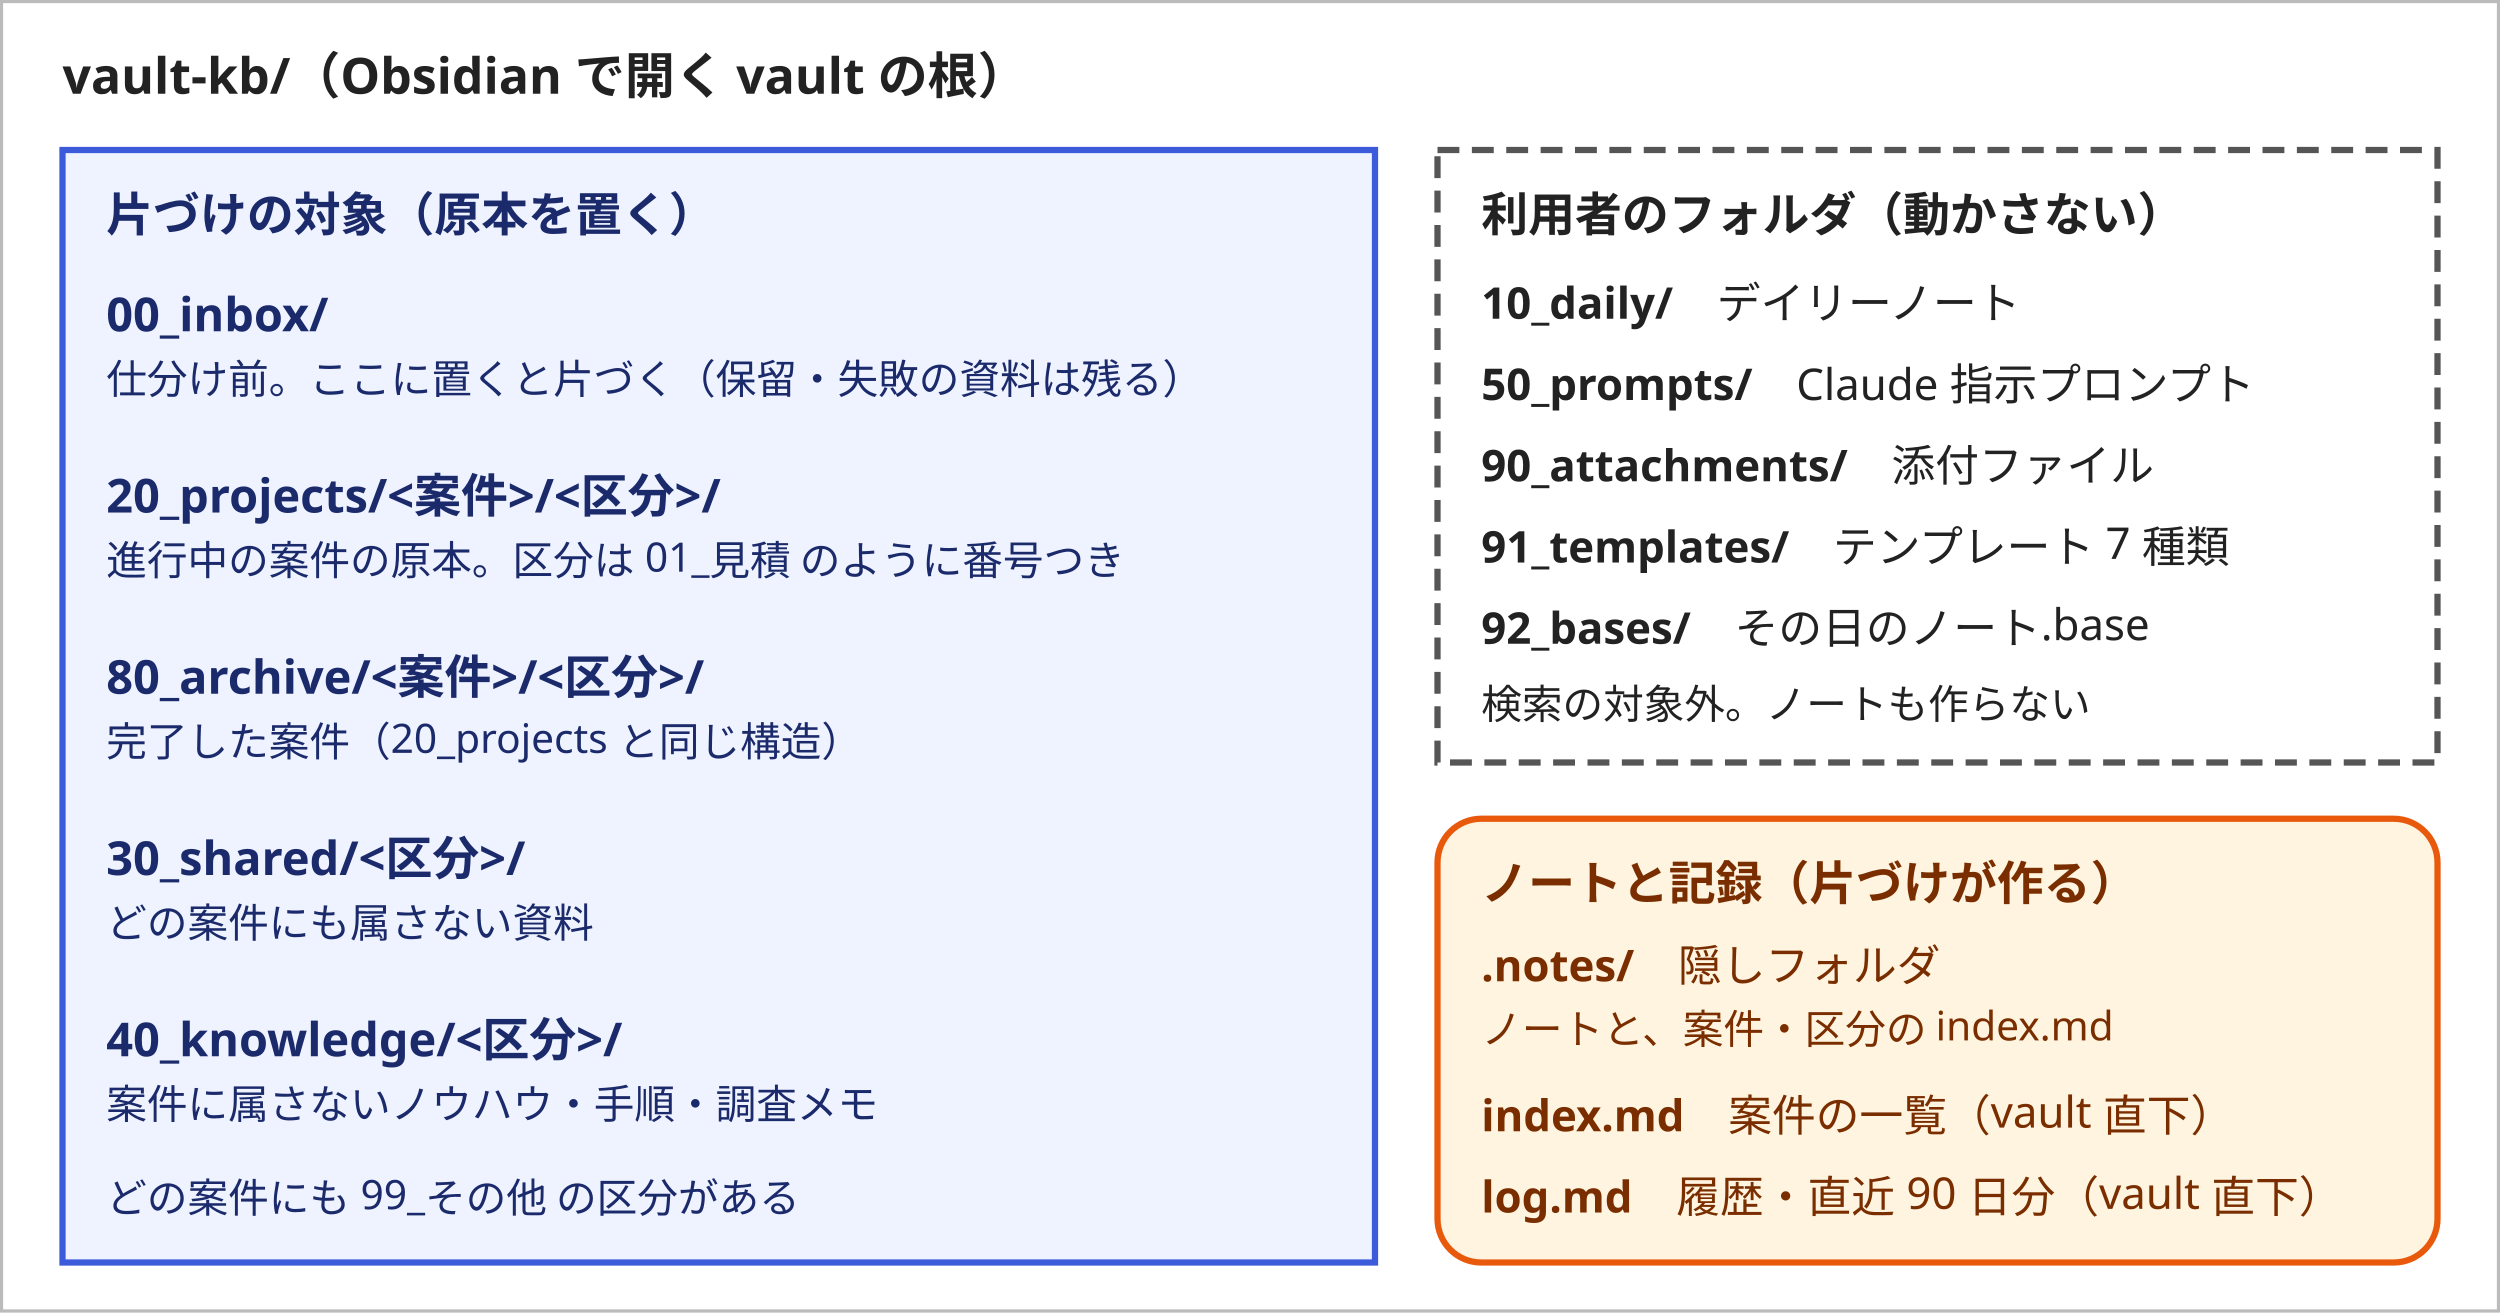
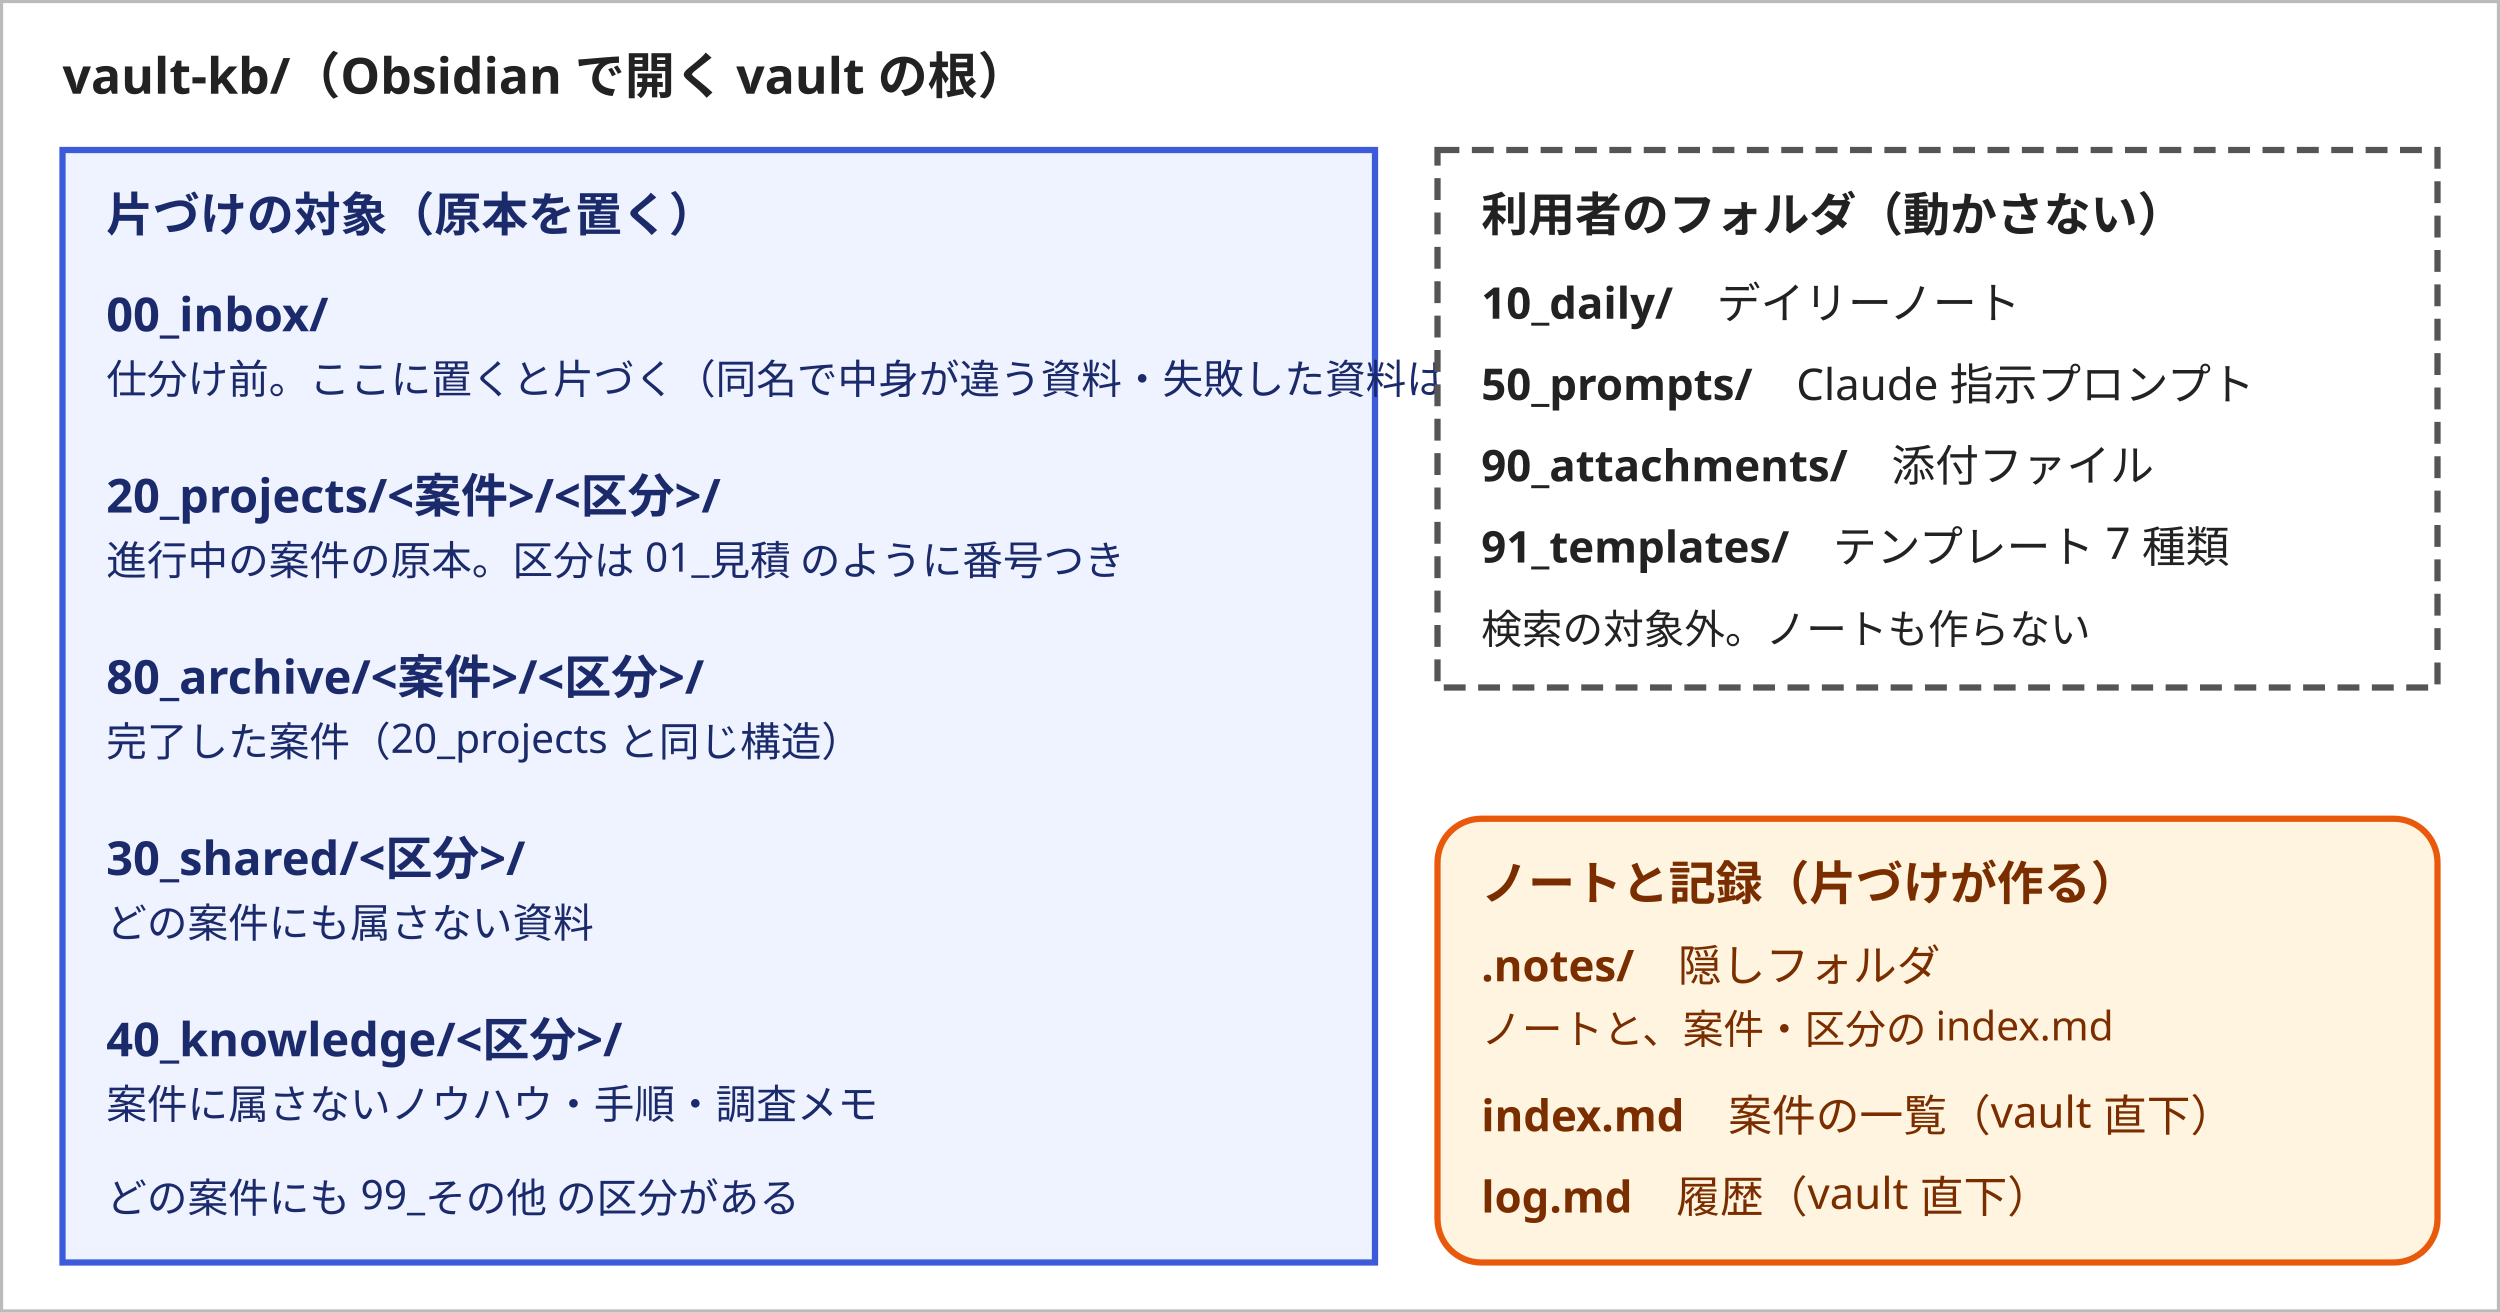
<svg xmlns="http://www.w3.org/2000/svg" viewBox="0 0 800 420" width="800" height="420" font-family="'Yu Gothic UI','Yu Gothic',Meiryo,sans-serif" role="img" aria-labelledby="t d">
  <rect x="0.5" y="0.5" width="799" height="419" fill="#ffffff" stroke="#bbbbbb" />
  <text x="20" y="30" font-size="16" font-weight="bold" fill="#222">vault-kb/（Obsidian で開く vault の根）</text>
  <rect x="20" y="48" width="420" height="356" fill="#eef3ff" stroke="#3b5bdb" stroke-width="2" />
  <text x="34" y="74" font-size="15" font-weight="bold" fill="#1b2a6b">片づけの対象（原本を置く）</text>
  <text x="34" y="106" font-size="15" font-weight="bold" fill="#1b2a6b">00_inbox/</text>
-   <text x="34" y="126" font-size="13" fill="#1b2a6b">仕分け前。ここに置くと片づく（保留・失敗の資料は残る）</text>
+   <text x="34" y="126" font-size="13" fill="#1b2a6b">仕分け前。ここに置くと片づく（同名で中身が違う資料・失敗した資料は残る）</text>
  <text x="34" y="164" font-size="15" font-weight="bold" fill="#1b2a6b">20_projects/&lt;案件&gt;/&lt;区分&gt;/</text>
  <text x="34" y="184" font-size="13" fill="#1b2a6b">進行中の案件の原本。区分は 01_見積 のように番号つき</text>
  <text x="34" y="222" font-size="15" font-weight="bold" fill="#1b2a6b">80_archive/&lt;案件&gt;/&lt;区分&gt;/</text>
  <text x="34" y="242" font-size="13" fill="#1b2a6b">完了した案件（20_projects と同じ構造）</text>
  <text x="34" y="280" font-size="15" font-weight="bold" fill="#1b2a6b">30_shared/&lt;区分&gt;/</text>
  <text x="34" y="300" font-size="13" fill="#1b2a6b">どの案件にも属さない資料</text>
  <text x="34" y="338" font-size="15" font-weight="bold" fill="#1b2a6b">40_knowledge/&lt;区分&gt;/</text>
  <text x="34" y="358" font-size="13" fill="#1b2a6b">案件に属さないノウハウ・手順・調査メモ</text>
  <text x="34" y="388" font-size="13" fill="#1b2a6b">どの案件にも 99_その他 の区分がある</text>
-   <rect x="460" y="48" width="320" height="196" fill="#ffffff" stroke="#555" stroke-width="2" stroke-dasharray="7 4" />
+   <rect x="460" y="48" width="320" height="172" fill="#ffffff" stroke="#555" stroke-width="2" stroke-dasharray="7 4" />
  <text x="474" y="74" font-size="15" font-weight="bold" fill="#222">利用者のフォルダ（動かさない）</text>
  <text x="474" y="102" font-size="14" fill="#222">
    <tspan font-weight="bold">10_daily/</tspan>　デイリーノート</text>
  <text x="474" y="128" font-size="14" fill="#222">
    <tspan font-weight="bold">50_prompts/</tspan>　Claude 指示プロンプト</text>
  <text x="474" y="154" font-size="14" fill="#222">
    <tspan font-weight="bold">90_attachments/</tspan>　添付ファイル</text>
  <text x="474" y="180" font-size="14" fill="#222">
    <tspan font-weight="bold">91_templates/</tspan>　テンプレート 7 種類</text>
-   <text x="474" y="206" font-size="14" fill="#222">
-     <tspan font-weight="bold">92_bases/</tspan>　その日のノート.base</text>
-   <text x="474" y="230" font-size="13" fill="#222">検索の対象外。ノートも作らない</text>
+   <text x="474" y="206" font-size="13" fill="#222">検索の対象外。ノートも作らない</text>
  <rect x="460" y="262" width="320" height="142" rx="14" fill="#fff4e0" stroke="#e8590c" stroke-width="2" />
  <text x="474" y="288" font-size="15" font-weight="bold" fill="#7a2e00">ノートと記録（片づけが作る）</text>
  <text x="474" y="314" font-size="14" fill="#7a2e00">
    <tspan font-weight="bold">.notes/</tspan>　隠しフォルダ</text>
  <text x="474" y="334" font-size="13" fill="#7a2e00">ノートと、案件・区分の index.md</text>
  <text x="474" y="362" font-size="14" fill="#7a2e00">
    <tspan font-weight="bold">index.md</tspan>　案件の一覧（vault 直下）</text>
  <text x="474" y="388" font-size="14" fill="#7a2e00">
-     <tspan font-weight="bold">log.md</tspan>　履歴・直近 90 日分（vault 直下）</text>
+     <tspan font-weight="bold">log.md</tspan>　履歴（vault 直下）</text>
</svg>
